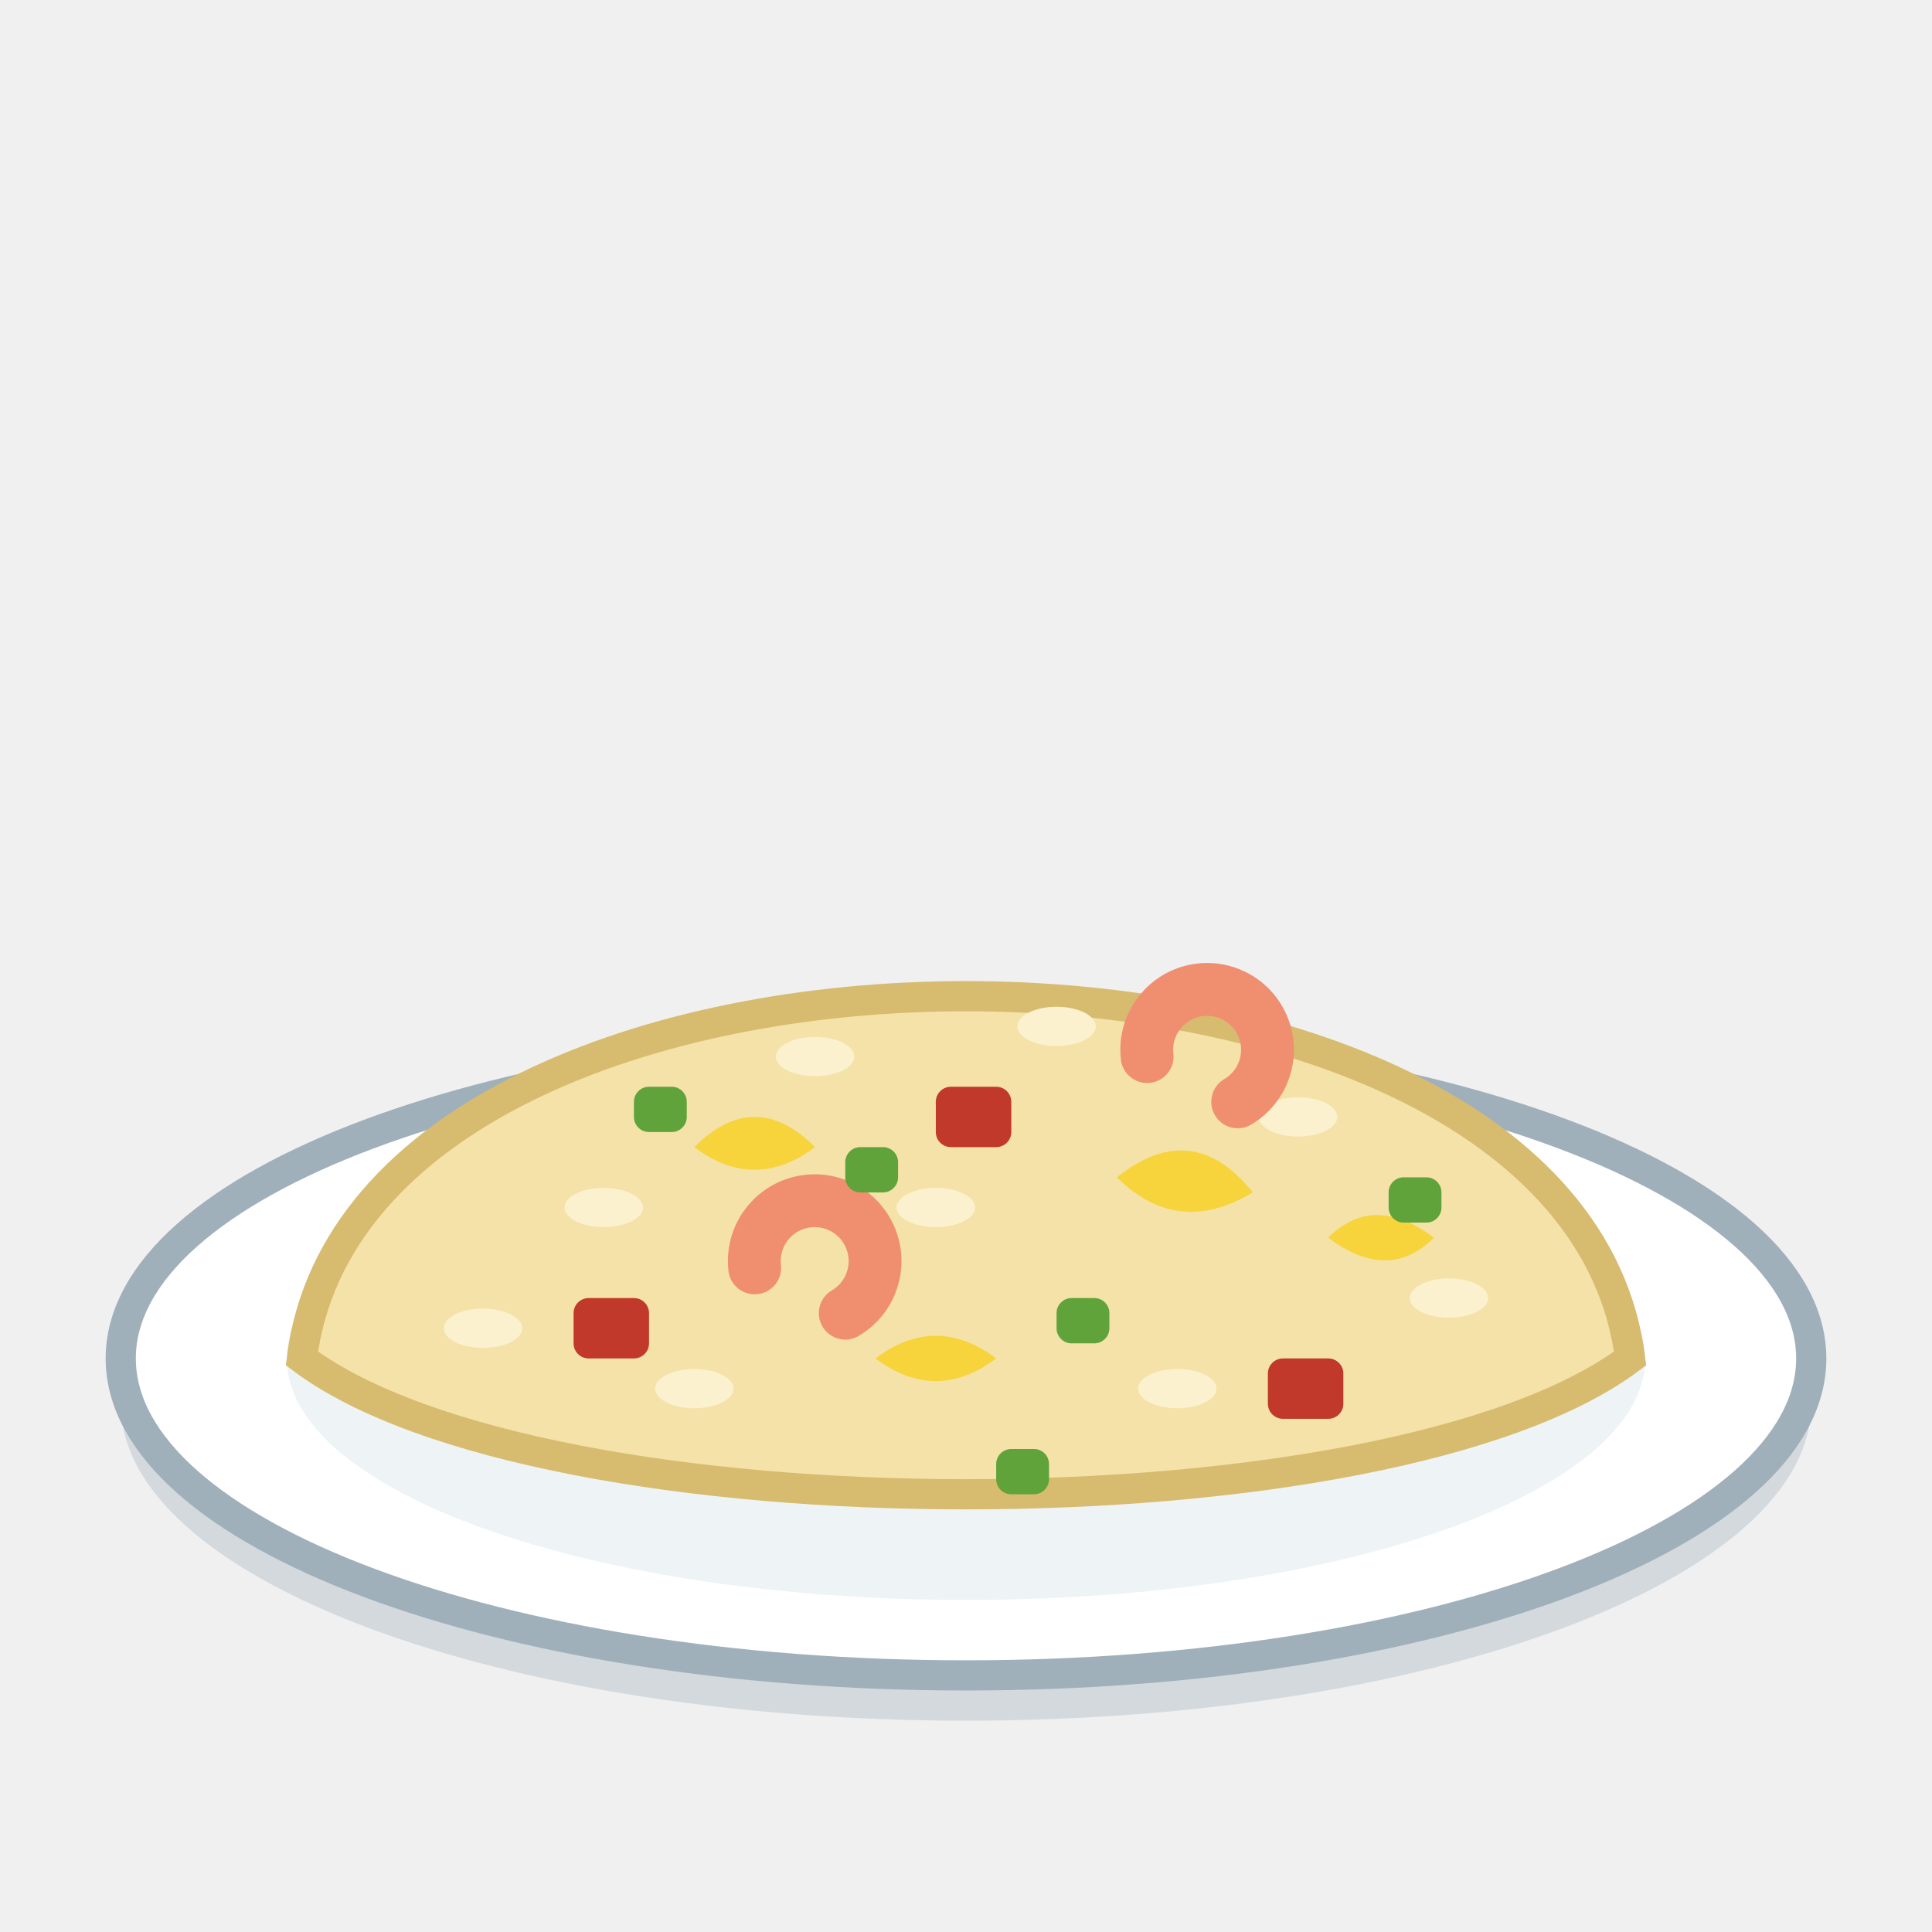
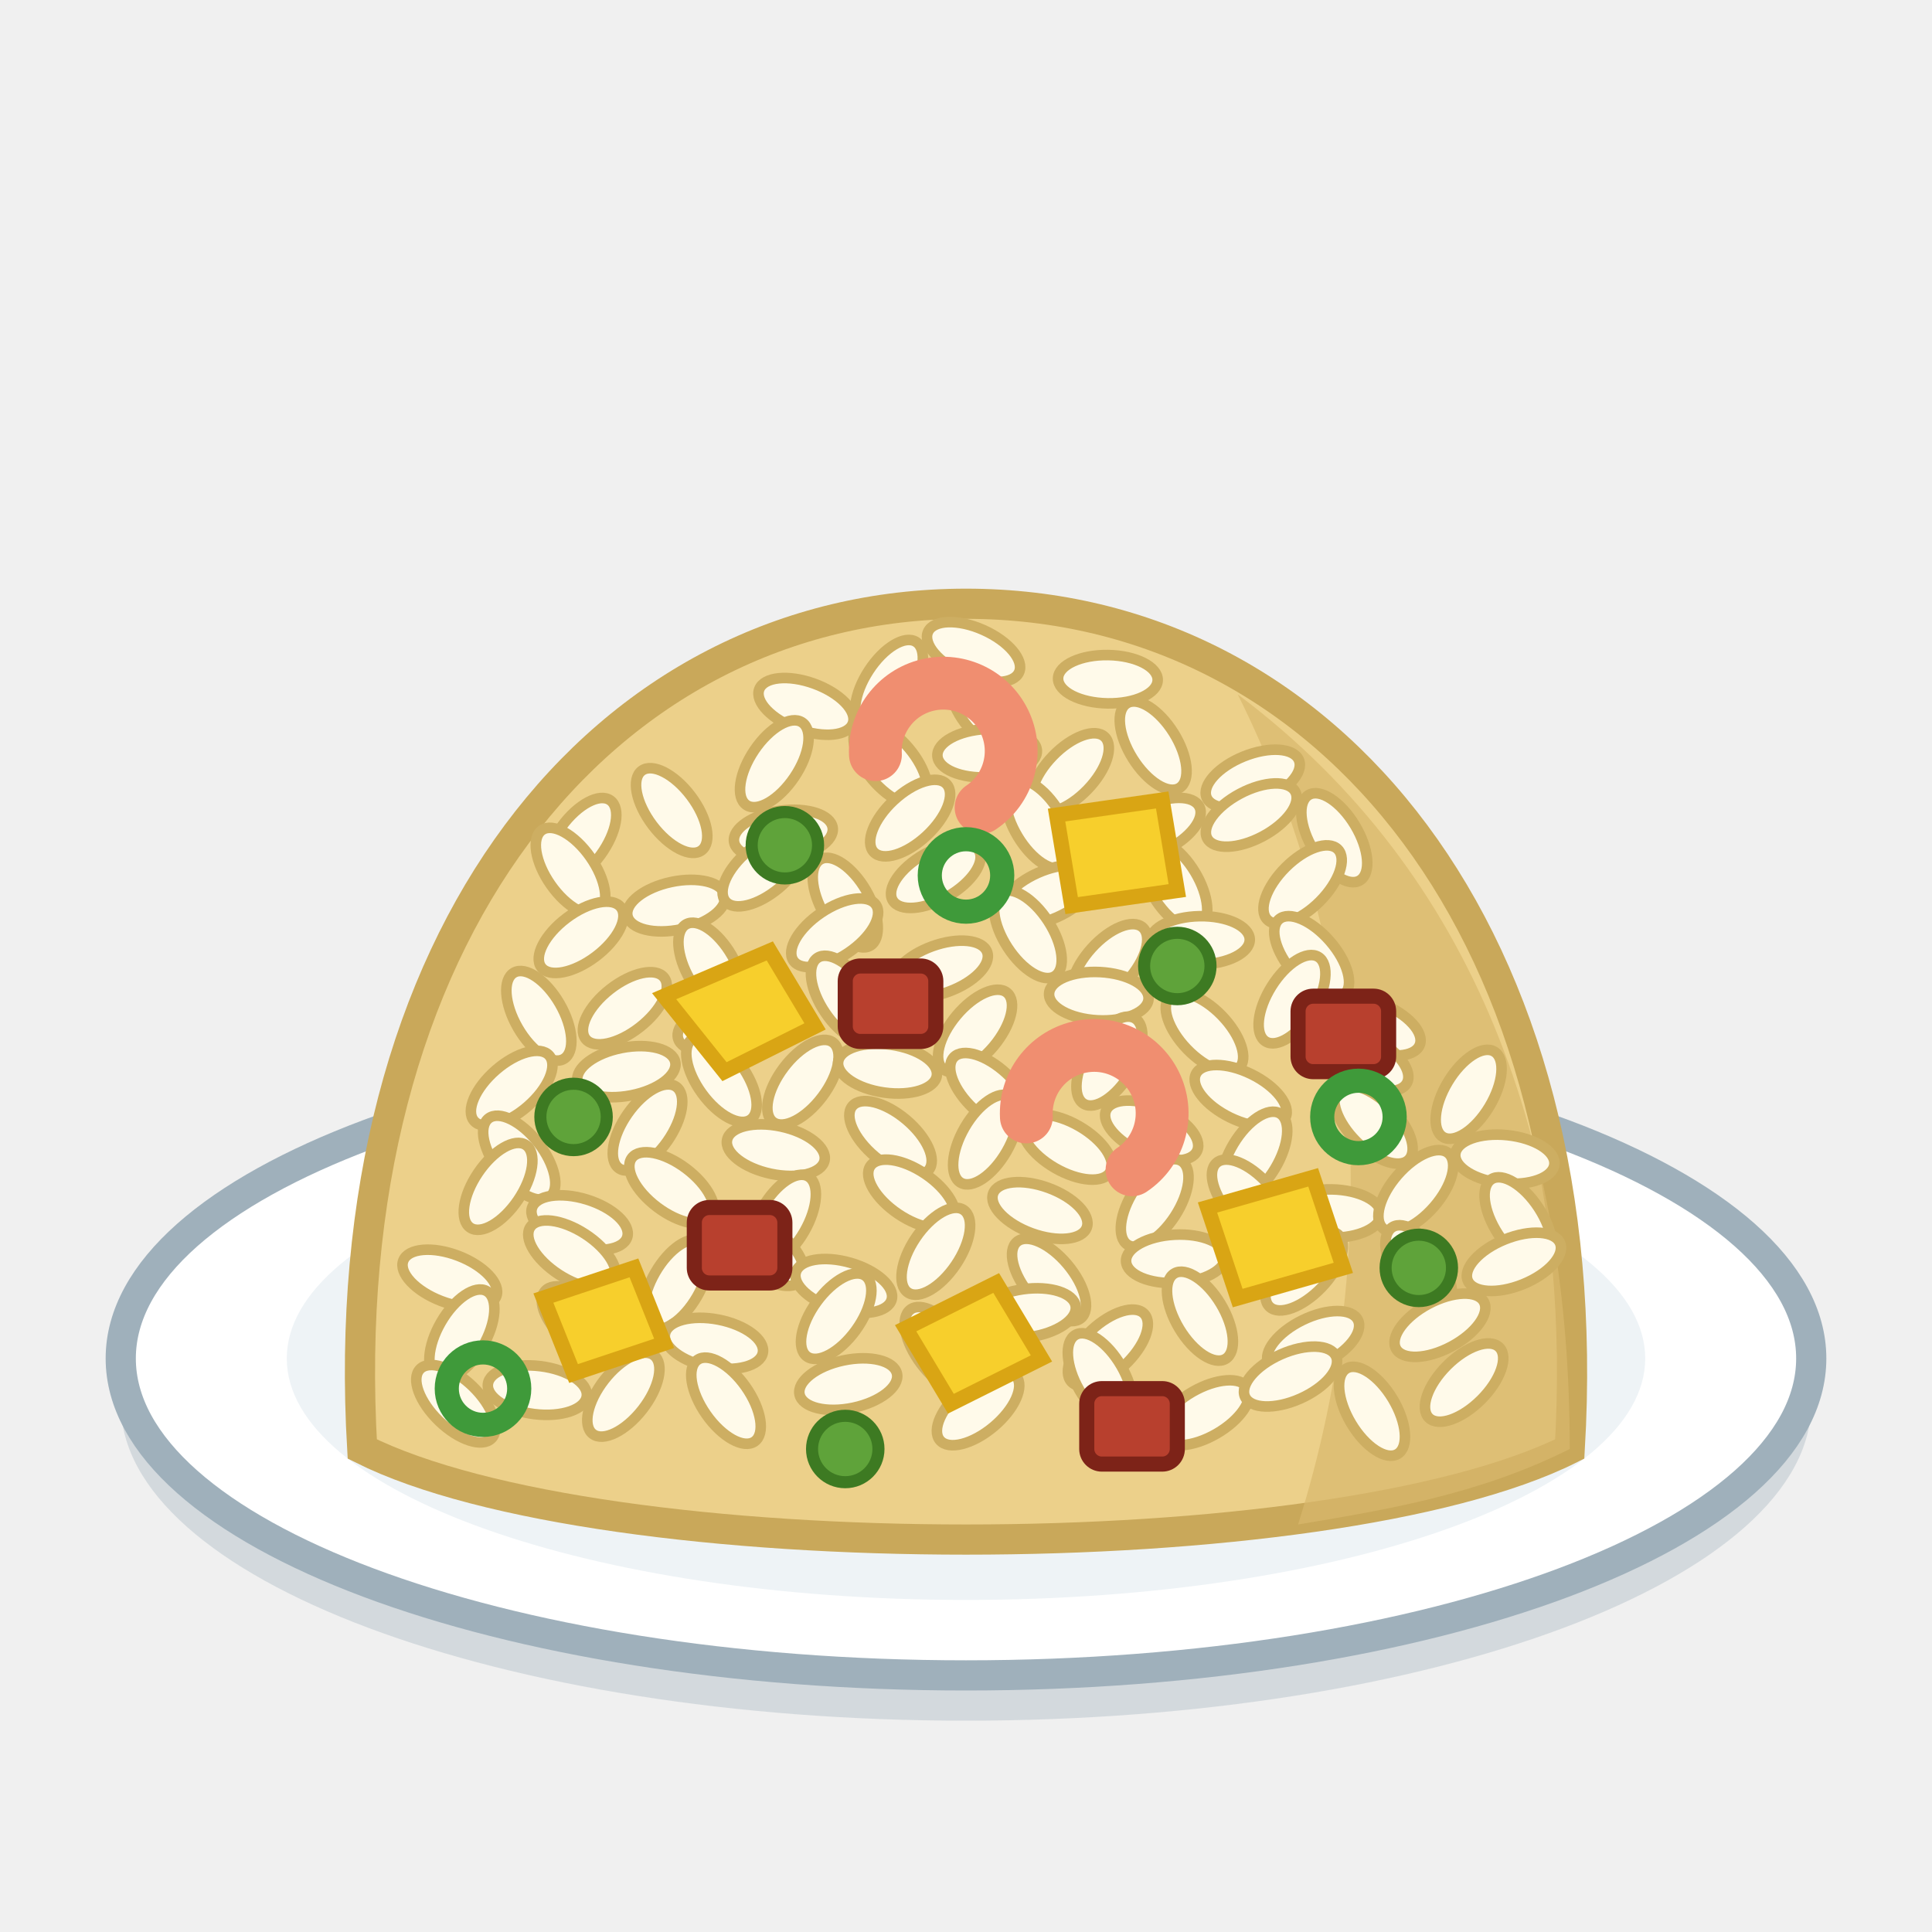
<svg xmlns="http://www.w3.org/2000/svg" viewBox="0 0 128 128" width="128" height="128" role="img">
  <g data-dish="plate">
    <ellipse cx="64" cy="93" rx="56" ry="21" fill="#9fb0bb" opacity=".35" />
    <ellipse cx="64" cy="90" rx="56" ry="21" fill="#ffffff" stroke="#9fb0bb" stroke-width="2" />
    <ellipse cx="64" cy="90" rx="45" ry="16" fill="#eef3f6" />
-     <path d="M20 90 C24 58 104 58 108 90 C92 102 36 102 20 90Z" fill="#f4e2a8" stroke="#d7bb6e" stroke-width="2" />
-     <g fill="#fbf1cf">
-       <ellipse cx="40" cy="80" rx="2.6" ry="1.3" />
-       <ellipse cx="54" cy="70" rx="2.6" ry="1.3" />
-       <ellipse cx="70" cy="68" rx="2.6" ry="1.3" />
-       <ellipse cx="86" cy="74" rx="2.6" ry="1.3" />
-       <ellipse cx="96" cy="86" rx="2.6" ry="1.3" />
-       <ellipse cx="62" cy="80" rx="2.6" ry="1.3" />
-       <ellipse cx="46" cy="92" rx="2.6" ry="1.3" />
-       <ellipse cx="78" cy="92" rx="2.6" ry="1.3" />
-       <ellipse cx="32" cy="88" rx="2.6" ry="1.3" />
+     <path d="M24 96 C22 62 40 40 64 40 C88 40 106 62 104 96 C88 104 40 104 24 96Z" fill="#ecd08a" stroke="#c9a85a" stroke-width="2" />
+     <path d="M82 46 C98 58 104 76 104 96 C98 99 92 100 86 101 C92 82 90 62 82 46Z" fill="#d9b86c" opacity=".7" />
+     <g fill="#fffaea" stroke="#cdae62" stroke-width=".7">
+       <ellipse cx="64.5" cy="43.2" rx="3.3" ry="1.6" transform="rotate(24 64.5 43.2)" />
+       <ellipse cx="53.4" cy="46.8" rx="3.3" ry="1.6" transform="rotate(20 53.4 46.8)" />
+       <ellipse cx="58.9" cy="45.3" rx="3.3" ry="1.6" transform="rotate(-57 58.9 45.3)" />
+       <ellipse cx="65.5" cy="47.3" rx="3.3" ry="1.6" transform="rotate(48 65.5 47.3)" />
+       <ellipse cx="73.4" cy="45.0" rx="3.3" ry="1.6" transform="rotate(1 73.4 45.0)" />
+       <ellipse cx="51.3" cy="50.6" rx="3.3" ry="1.6" transform="rotate(-56 51.3 50.6)" />
+       <ellipse cx="59.0" cy="50.6" rx="3.3" ry="1.6" transform="rotate(50 59.0 50.6)" />
+       <ellipse cx="65.4" cy="49.9" rx="3.3" ry="1.6" transform="rotate(-3 65.4 49.9)" />
+       <ellipse cx="70.9" cy="51.2" rx="3.3" ry="1.6" transform="rotate(-46 70.9 51.2)" />
+       <ellipse cx="76.4" cy="49.4" rx="3.3" ry="1.6" transform="rotate(58 76.4 49.4)" />
+       <ellipse cx="83.0" cy="51.6" rx="3.3" ry="1.6" transform="rotate(-22 83.0 51.6)" />
+       <ellipse cx="38.5" cy="55.7" rx="3.3" ry="1.6" transform="rotate(-54 38.5 55.7)" />
+       <ellipse cx="44.5" cy="53.7" rx="3.3" ry="1.6" transform="rotate(53 44.5 53.7)" />
+       <ellipse cx="51.9" cy="55.3" rx="3.3" ry="1.6" transform="rotate(-8 51.9 55.3)" />
+       <ellipse cx="60.3" cy="54.2" rx="3.3" ry="1.6" transform="rotate(-43 60.3 54.2)" />
+       <ellipse cx="68.8" cy="54.6" rx="3.3" ry="1.6" transform="rotate(59 68.8 54.6)" />
+       <ellipse cx="76.5" cy="54.9" rx="3.3" ry="1.6" transform="rotate(-26 76.5 54.9)" />
+       <ellipse cx="82.9" cy="54.0" rx="3.3" ry="1.6" transform="rotate(-28 82.9 54.0)" />
+       <ellipse cx="88.4" cy="55.5" rx="3.3" ry="1.6" transform="rotate(59 88.4 55.5)" />
+       <ellipse cx="37.8" cy="57.7" rx="3.3" ry="1.6" transform="rotate(55 37.8 57.7)" />
+       <ellipse cx="44.8" cy="60.0" rx="3.3" ry="1.6" transform="rotate(-12 44.8 60.0)" />
+       <ellipse cx="50.6" cy="57.6" rx="3.3" ry="1.6" transform="rotate(-40 50.6 57.6)" />
+       <ellipse cx="56.0" cy="59.8" rx="3.3" ry="1.6" transform="rotate(60 56.0 59.8)" />
+       <ellipse cx="62.0" cy="58.0" rx="3.3" ry="1.6" transform="rotate(-30 62.0 58.0)" />
+       <ellipse cx="69.4" cy="59.3" rx="3.3" ry="1.6" transform="rotate(-24 69.4 59.3)" />
+       <ellipse cx="77.8" cy="58.6" rx="3.3" ry="1.6" transform="rotate(59 77.8 58.6)" />
+       <ellipse cx="86.3" cy="58.6" rx="3.3" ry="1.6" transform="rotate(-45 86.3 58.6)" />
+       <ellipse cx="38.5" cy="62.1" rx="3.3" ry="1.6" transform="rotate(-37 38.5 62.1)" />
+       <ellipse cx="47.1" cy="64.1" rx="3.3" ry="1.6" transform="rotate(60 47.1 64.1)" />
+       <ellipse cx="55.3" cy="61.8" rx="3.3" ry="1.6" transform="rotate(-34 55.3 61.8)" />
+       <ellipse cx="62.3" cy="64.2" rx="3.3" ry="1.6" transform="rotate(-20 62.3 64.2)" />
+       <ellipse cx="68.1" cy="61.9" rx="3.3" ry="1.6" transform="rotate(57 68.1 61.9)" />
+       <ellipse cx="73.5" cy="63.9" rx="3.3" ry="1.6" transform="rotate(-48 73.5 63.9)" />
+       <ellipse cx="79.5" cy="62.3" rx="3.3" ry="1.6" transform="rotate(-1 79.5 62.3)" />
+       <ellipse cx="86.9" cy="63.4" rx="3.3" ry="1.6" transform="rotate(49 86.9 63.4)" />
+       <ellipse cx="35.7" cy="67.3" rx="3.3" ry="1.6" transform="rotate(60 35.7 67.3)" />
+       <ellipse cx="41.4" cy="66.8" rx="3.3" ry="1.6" transform="rotate(-38 41.4 66.8)" />
+       <ellipse cx="48.1" cy="67.9" rx="3.3" ry="1.6" transform="rotate(-16 48.1 67.9)" />
+       <ellipse cx="56.0" cy="66.2" rx="3.3" ry="1.6" transform="rotate(56 56.0 66.2)" />
+       <ellipse cx="64.6" cy="68.3" rx="3.3" ry="1.6" transform="rotate(-50 64.6 68.3)" />
+       <ellipse cx="72.8" cy="66.0" rx="3.3" ry="1.6" transform="rotate(3 72.8 66.0)" />
+       <ellipse cx="79.8" cy="68.4" rx="3.3" ry="1.6" transform="rotate(46 79.8 68.4)" />
+       <ellipse cx="85.6" cy="66.2" rx="3.3" ry="1.6" transform="rotate(-58 85.6 66.2)" />
+       <ellipse cx="91.0" cy="68.0" rx="3.3" ry="1.6" transform="rotate(22 91.0 68.0)" />
+       <ellipse cx="33.9" cy="72.1" rx="3.3" ry="1.6" transform="rotate(-41 33.9 72.1)" />
+       <ellipse cx="41.5" cy="71.0" rx="3.3" ry="1.6" transform="rotate(-11 41.5 71.0)" />
+       <ellipse cx="47.8" cy="71.5" rx="3.3" ry="1.6" transform="rotate(54 47.8 71.5)" />
+       <ellipse cx="53.2" cy="71.7" rx="3.3" ry="1.6" transform="rotate(-53 53.2 71.7)" />
+       <ellipse cx="58.8" cy="70.8" rx="3.3" ry="1.6" transform="rotate(8 58.8 70.8)" />
+       <ellipse cx="65.6" cy="72.3" rx="3.3" ry="1.6" transform="rotate(43 65.6 72.3)" />
+       <ellipse cx="73.5" cy="70.3" rx="3.3" ry="1.6" transform="rotate(-59 73.5 70.3)" />
+       <ellipse cx="82.2" cy="72.6" rx="3.3" ry="1.6" transform="rotate(26 82.2 72.6)" />
+       <ellipse cx="90.3" cy="70.2" rx="3.3" ry="1.6" transform="rotate(28 90.3 70.2)" />
+       <ellipse cx="97.3" cy="72.5" rx="3.3" ry="1.6" transform="rotate(-59 97.3 72.5)" />
+       <ellipse cx="34.4" cy="76.7" rx="3.3" ry="1.6" transform="rotate(52 34.4 76.7)" />
+       <ellipse cx="42.9" cy="74.7" rx="3.3" ry="1.6" transform="rotate(-55 42.9 74.7)" />
+       <ellipse cx="51.4" cy="76.2" rx="3.3" ry="1.6" transform="rotate(12 51.4 76.2)" />
+       <ellipse cx="59.0" cy="75.4" rx="3.3" ry="1.6" transform="rotate(40 59.0 75.4)" />
+       <ellipse cx="65.3" cy="75.5" rx="3.3" ry="1.6" transform="rotate(-60 65.3 75.5)" />
+       <ellipse cx="70.7" cy="76.0" rx="3.3" ry="1.6" transform="rotate(30 70.7 76.0)" />
+       <ellipse cx="76.3" cy="74.9" rx="3.3" ry="1.6" transform="rotate(24 76.3 74.9)" />
+       <ellipse cx="83.1" cy="76.6" rx="3.3" ry="1.6" transform="rotate(-59 83.1 76.6)" />
+       <ellipse cx="91.0" cy="74.5" rx="3.3" ry="1.6" transform="rotate(45 91.0 74.5)" />
+       <ellipse cx="99.7" cy="76.8" rx="3.3" ry="1.6" transform="rotate(6 99.7 76.8)" />
+       <ellipse cx="33.0" cy="78.6" rx="3.3" ry="1.6" transform="rotate(-56 33.0 78.6)" />
+       <ellipse cx="38.4" cy="81.0" rx="3.3" ry="1.6" transform="rotate(17 38.4 81.0)" />
+       <ellipse cx="44.5" cy="78.7" rx="3.3" ry="1.6" transform="rotate(37 44.5 78.7)" />
+       <ellipse cx="51.9" cy="80.8" rx="3.3" ry="1.6" transform="rotate(-60 51.9 80.8)" />
+       <ellipse cx="60.4" cy="79.1" rx="3.3" ry="1.6" transform="rotate(34 60.4 79.1)" />
+       <ellipse cx="68.9" cy="80.2" rx="3.3" ry="1.6" transform="rotate(20 68.9 80.2)" />
+       <ellipse cx="76.5" cy="79.7" rx="3.3" ry="1.6" transform="rotate(-57 76.5 79.7)" />
+       <ellipse cx="82.8" cy="79.5" rx="3.3" ry="1.6" transform="rotate(48 82.8 79.5)" />
+       <ellipse cx="88.2" cy="80.4" rx="3.3" ry="1.6" transform="rotate(1 88.2 80.4)" />
+       <ellipse cx="93.8" cy="78.9" rx="3.3" ry="1.6" transform="rotate(-49 93.8 78.9)" />
+       <ellipse cx="100.6" cy="80.9" rx="3.3" ry="1.6" transform="rotate(57 100.6 80.9)" />
+       <ellipse cx="29.8" cy="84.7" rx="3.3" ry="1.6" transform="rotate(21 29.8 84.7)" />
+       <ellipse cx="37.9" cy="83.1" rx="3.3" ry="1.6" transform="rotate(33 37.9 83.1)" />
+       <ellipse cx="44.8" cy="85.1" rx="3.3" ry="1.6" transform="rotate(-60 44.8 85.1)" />
+       <ellipse cx="50.5" cy="82.8" rx="3.3" ry="1.6" transform="rotate(38 50.5 82.8)" />
+       <ellipse cx="55.9" cy="85.2" rx="3.3" ry="1.6" transform="rotate(16 55.9 85.2)" />
+       <ellipse cx="62.0" cy="82.9" rx="3.3" ry="1.6" transform="rotate(-56 62.0 82.9)" />
+       <ellipse cx="69.5" cy="84.8" rx="3.3" ry="1.6" transform="rotate(50 69.5 84.8)" />
+       <ellipse cx="77.9" cy="83.4" rx="3.3" ry="1.6" transform="rotate(-3 77.9 83.4)" />
+       <ellipse cx="86.4" cy="84.2" rx="3.3" ry="1.6" transform="rotate(-46 86.4 84.2)" />
+       <ellipse cx="94.0" cy="84.1" rx="3.3" ry="1.6" transform="rotate(58 94.0 84.1)" />
+       <ellipse cx="100.3" cy="83.6" rx="3.3" ry="1.6" transform="rotate(-22 100.3 83.6)" />
+       <ellipse cx="30.6" cy="88.4" rx="3.3" ry="1.6" transform="rotate(-60 30.6 88.4)" />
+       <ellipse cx="38.6" cy="87.7" rx="3.3" ry="1.6" transform="rotate(41 38.6 87.7)" />
+       <ellipse cx="47.3" cy="89.0" rx="3.3" ry="1.6" transform="rotate(11 47.3 89.0)" />
+       <ellipse cx="55.4" cy="87.2" rx="3.3" ry="1.6" transform="rotate(-54 55.4 87.2)" />
+       <ellipse cx="62.3" cy="89.4" rx="3.3" ry="1.6" transform="rotate(53 62.3 89.4)" />
+       <ellipse cx="68.0" cy="87.0" rx="3.3" ry="1.6" transform="rotate(-8 68.0 87.0)" />
+       <ellipse cx="73.4" cy="89.3" rx="3.3" ry="1.6" transform="rotate(-43 73.4 89.3)" />
+       <ellipse cx="79.5" cy="87.2" rx="3.3" ry="1.6" transform="rotate(59 79.5 87.2)" />
+       <ellipse cx="87.0" cy="88.9" rx="3.3" ry="1.6" transform="rotate(-26 87.0 88.9)" />
+       <ellipse cx="95.4" cy="87.8" rx="3.3" ry="1.6" transform="rotate(-28 95.4 87.8)" />
+       <ellipse cx="30.2" cy="93.0" rx="3.3" ry="1.6" transform="rotate(44 30.2 93.0)" />
+       <ellipse cx="35.6" cy="92.1" rx="3.3" ry="1.6" transform="rotate(7 35.6 92.1)" />
+       <ellipse cx="41.3" cy="92.4" rx="3.3" ry="1.6" transform="rotate(-52 41.3 92.4)" />
+       <ellipse cx="48.1" cy="92.8" rx="3.3" ry="1.6" transform="rotate(55 48.1 92.8)" />
+       <ellipse cx="56.2" cy="91.7" rx="3.3" ry="1.6" transform="rotate(-12 56.2 91.7)" />
+       <ellipse cx="64.8" cy="93.3" rx="3.3" ry="1.6" transform="rotate(-40 64.8 93.3)" />
+       <ellipse cx="72.9" cy="91.3" rx="3.3" ry="1.6" transform="rotate(60 72.9 91.3)" />
+       <ellipse cx="79.8" cy="93.6" rx="3.3" ry="1.6" transform="rotate(-30 79.8 93.6)" />
+       <ellipse cx="85.5" cy="91.2" rx="3.3" ry="1.6" transform="rotate(-24 85.5 91.2)" />
+       <ellipse cx="90.9" cy="93.5" rx="3.3" ry="1.6" transform="rotate(59 90.9 93.5)" />
+       <ellipse cx="97.0" cy="91.6" rx="3.3" ry="1.6" transform="rotate(-45 97.0 91.6)" />
    </g>
-     <g fill="#f7d33c">
-       <path d="M46 76 q4 -4 8 0 q-4 3 -8 0Z" />
-       <path d="M74 78 q5 -4 9 1 q-5 3 -9 -1Z" />
-       <path d="M58 90 q4 -3 8 0 q-4 3 -8 0Z" />
-       <path d="M88 82 q3 -3 7 0 q-3 3 -7 0Z" />
+     <g fill="#f7cf2c" stroke="#d9a514" stroke-width="1">
+       <path d="M44 66 l7 -3 l3 5 l-6 3Z" />
+       <path d="M70 54 l7 -1 l1 6 l-7 1Z" />
+       <path d="M80 80 l7 -2 l2 6 l-7 2Z" />
+       <path d="M36 86 l6 -2 l2 5 l-6 2Z" />
+       <path d="M60 88 l6 -3 l3 5 l-6 3Z" />
    </g>
-     <g fill="#c0392b">
-       <rect x="62" y="72" width="5" height="4" rx="1" />
-       <rect x="38" y="86" width="5" height="4" rx="1" />
-       <rect x="84" y="90" width="5" height="4" rx="1" />
+     <g fill="#b8402e" stroke="#7d2318" stroke-width="1">
+       <rect x="56" y="64" width="6" height="5" rx="1" />
+       <rect x="86" y="66" width="6" height="5" rx="1" />
+       <rect x="46" y="80" width="6" height="5" rx="1" />
+       <rect x="72" y="92" width="6" height="5" rx="1" />
    </g>
    <g fill="none" stroke="#f08e70" stroke-width="3.5" stroke-linecap="round">
-       <path d="M50 84 a4 4 0 1 1 6 3" />
-       <path d="M76 70 a4 4 0 1 1 6 3" />
+       <path d="M58 50 a4.5 4.5 0 1 1 7 3.5" />
+       <path d="M68 74 a4.5 4.5 0 1 1 7 3.5" />
    </g>
-     <g fill="#5fa33a">
-       <rect x="56" y="76" width="3.5" height="3" rx="1" />
-       <rect x="70" y="86" width="3.5" height="3" rx="1" />
-       <rect x="92" y="78" width="3.5" height="3" rx="1" />
-       <rect x="42" y="72" width="3.5" height="3" rx="1" />
-       <rect x="66" y="96" width="3.5" height="3" rx="1" />
+     <g fill="#5fa33a" stroke="#3d7a22" stroke-width=".8">
+       <circle cx="52" cy="56" r="2.2" />
+       <circle cx="78" cy="64" r="2.2" />
+       <circle cx="38" cy="74" r="2.2" />
+       <circle cx="94" cy="84" r="2.2" />
+       <circle cx="56" cy="96" r="2.2" />
+     </g>
+     <g fill="none" stroke="#3f9a3a" stroke-width="1.6">
+       <circle cx="64" cy="58" r="2.4" />
+       <circle cx="90" cy="74" r="2.4" />
+       <circle cx="32" cy="92" r="2.4" />
    </g>
  </g>
</svg>
